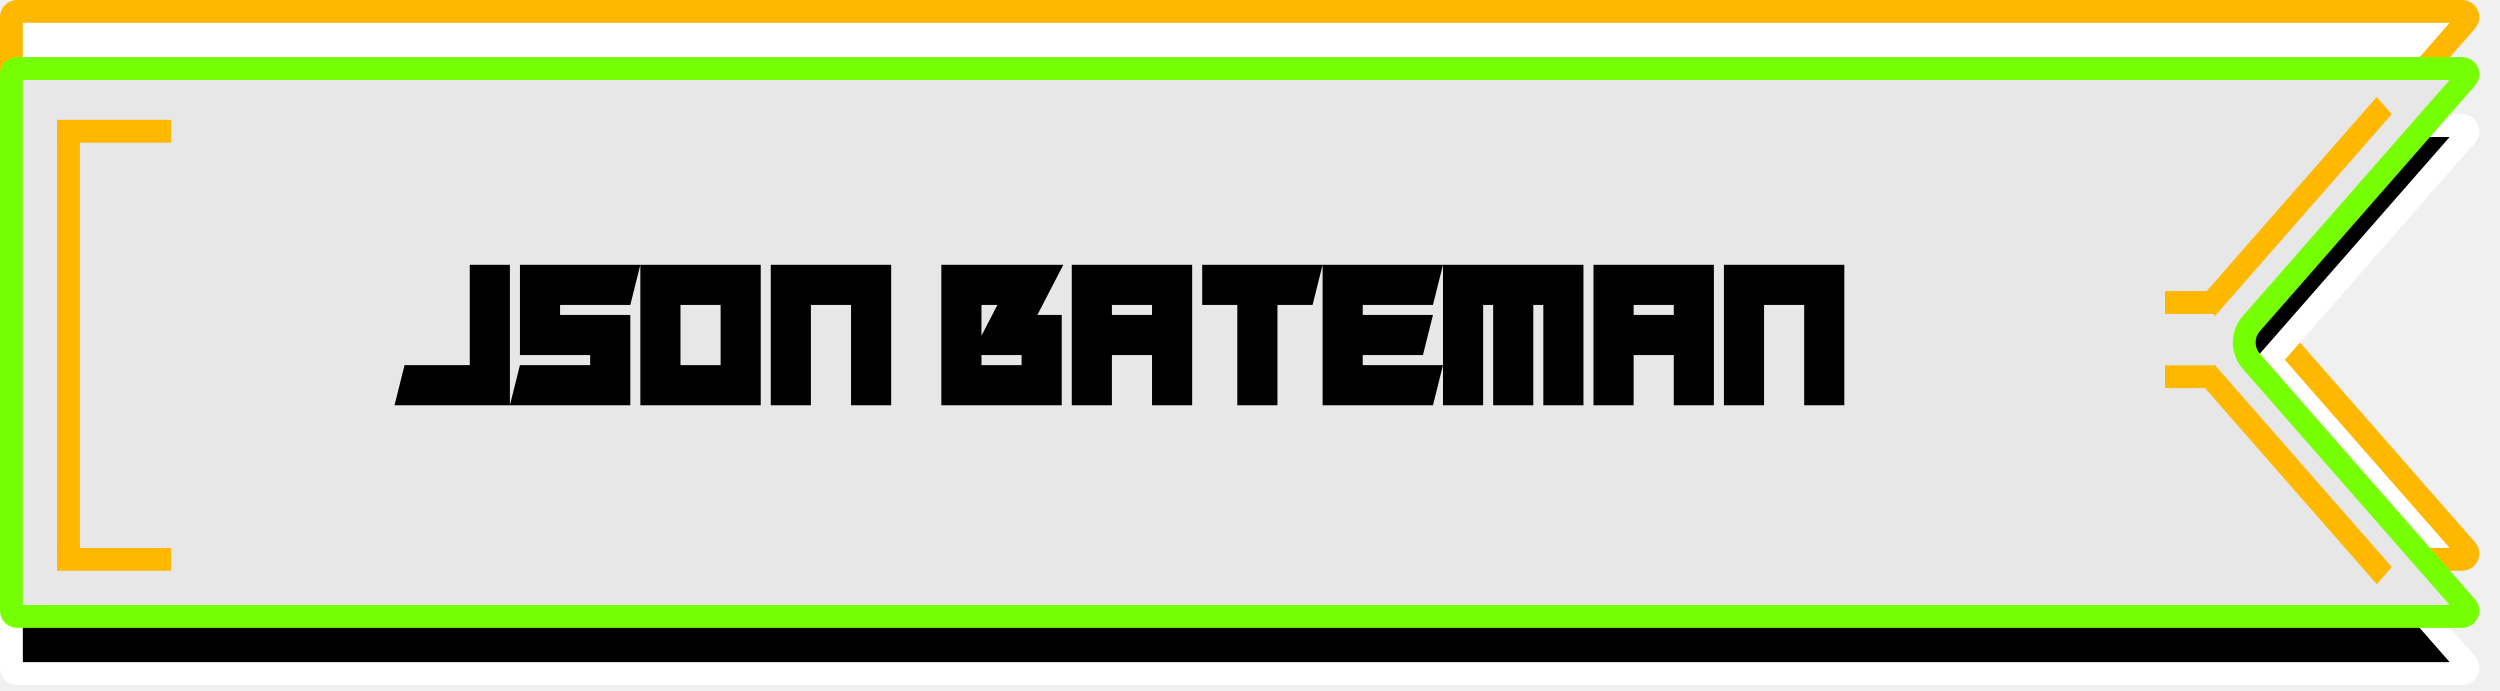
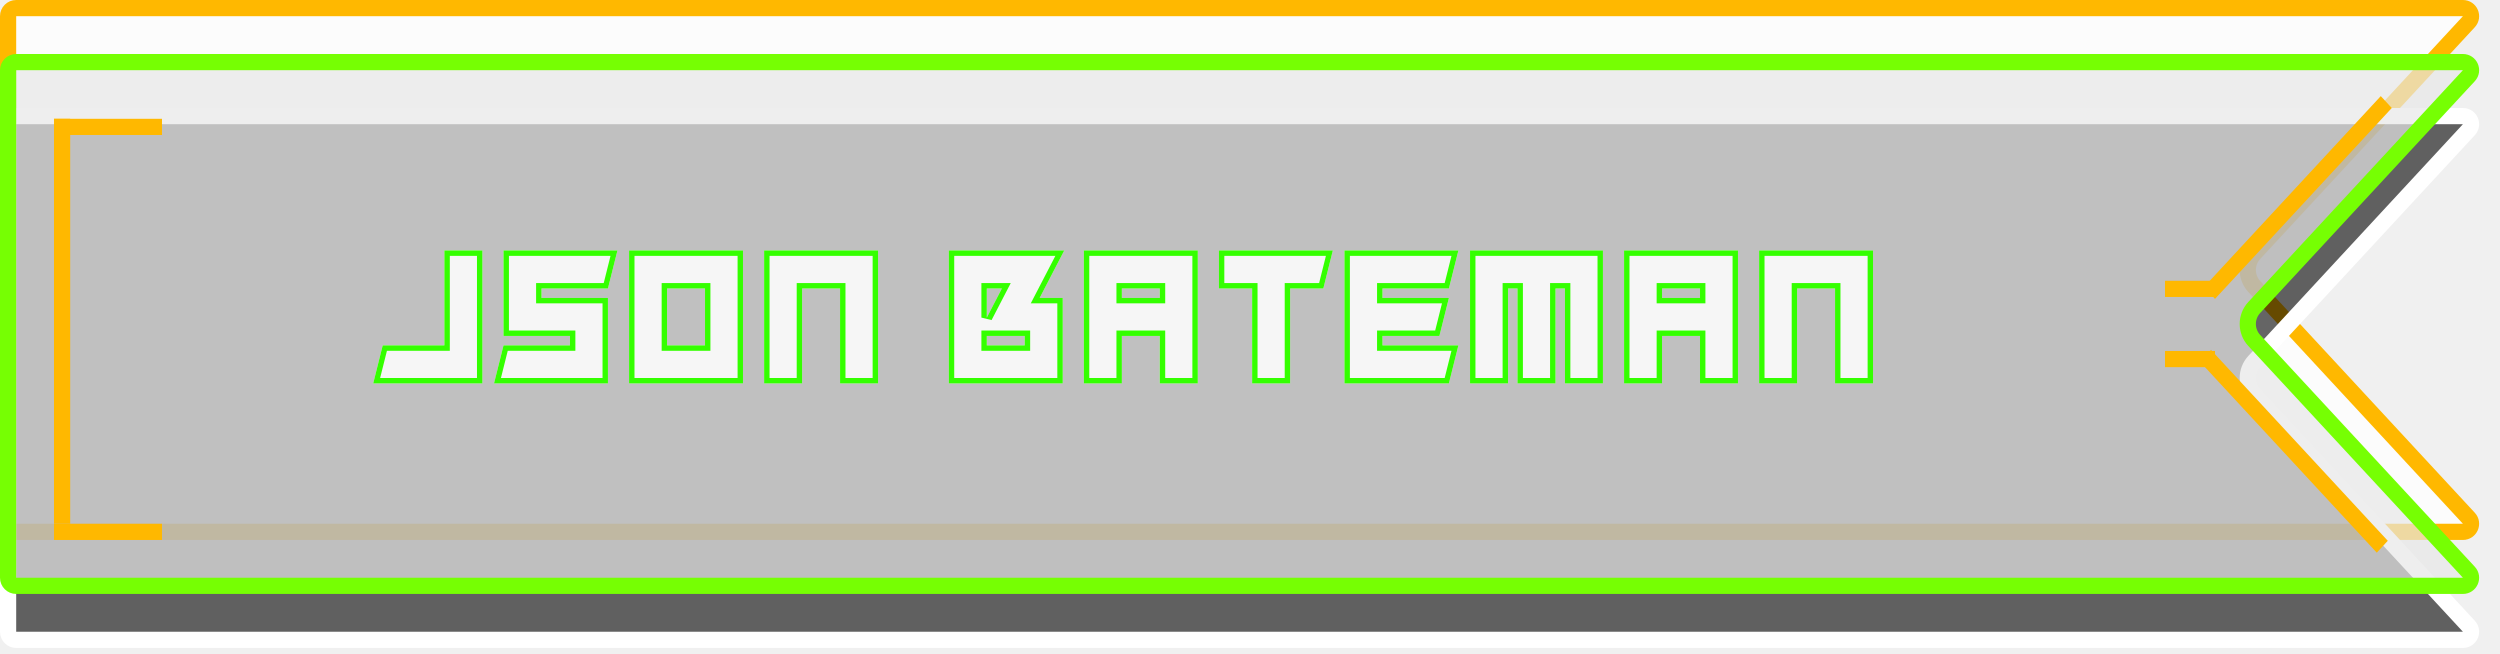
- <svg xmlns="http://www.w3.org/2000/svg" width="438" height="121" viewBox="0 0 438 121" fill="none">
-   <path d="M432.136 3.659L394.427 46.705C392.775 48.591 392.775 51.409 394.427 53.295L432.136 96.341C432.702 96.987 432.243 98 431.384 98H3C2.448 98 2 97.552 2 97V3C2 2.448 2.448 2 3 2H219H431.384C432.243 2 432.702 3.012 432.136 3.659Z" fill="white" stroke="#FFB800" stroke-width="4" />
-   <path d="M432.136 23.659L394.427 66.705C392.775 68.591 392.775 71.409 394.427 73.295L432.136 116.341C432.702 116.988 432.243 118 431.384 118H3C2.448 118 2 117.552 2 117V23C2 22.448 2.448 22 3 22H219H431.384C432.243 22 432.702 23.012 432.136 23.659Z" fill="black" stroke="white" stroke-width="4" />
-   <path d="M432.136 13.659L394.427 56.705C392.775 58.591 392.775 61.409 394.427 63.295L432.136 106.341C432.702 106.988 432.243 108 431.384 108H3C2.448 108 2 107.552 2 107V13C2 12.448 2.448 12 3 12H219H431.384C432.243 12 432.702 13.012 432.136 13.659Z" fill="#E7E7E7" stroke="#76FF03" stroke-width="4" />
-   <line x1="10" y1="23" x2="30" y2="23" stroke="#FFB800" stroke-width="4" />
-   <line x1="12" y1="22" x2="12" y2="97" stroke="#FFB800" stroke-width="4" />
-   <line x1="10" y1="98" x2="30" y2="98" stroke="#FFB800" stroke-width="4" />
-   <line y1="-2" x2="47.002" y2="-2" transform="matrix(0.658931 -0.752204 0.658931 0.752204 388.068 55.3553)" stroke="#FFB800" stroke-width="4" />
-   <line x1="379.308" y1="53" x2="388.068" y2="53" stroke="#FFB800" stroke-width="4" />
-   <line x1="379.308" y1="66" x2="388.068" y2="66" stroke="#FFB800" stroke-width="4" />
-   <line y1="-2" x2="47.002" y2="-2" transform="matrix(0.658931 0.752204 -0.658931 0.752204 385.44 67)" stroke="#FFB800" stroke-width="4" />
-   <path d="M69.121 71L70.879 63.969H82.305V46.391H89.336V71H69.121ZM112.188 46.391L110.43 53.422H98.125V55.18H110.43V71H89.336L91.094 63.969H103.398V62.211H91.094V46.391H112.188ZM126.25 53.422H119.219V63.969H126.25V53.422ZM133.281 46.391V71H112.188V46.391H133.281ZM156.133 71H149.102V53.422H142.07V71H135.039V46.391H156.133V71ZM171.953 53.422V58.818L174.748 53.422H171.953ZM171.953 63.969H178.984V62.211H171.953V63.969ZM164.922 71V46.391H186.297L181.744 55.18H186.016V71H164.922ZM201.836 62.211H194.805V71H187.773V46.391H208.867V71H201.836V62.211ZM194.805 55.18H201.836V53.422H194.805V55.18ZM231.719 46.391L229.961 53.422H223.809V71H216.777V53.422H210.625V46.391H231.719ZM252.812 46.391L251.055 53.422H238.75V55.18H251.055L249.297 62.211H238.75V63.969H252.812L251.055 71H231.719V46.391H252.812ZM277.422 71H270.391V53.422H268.633V71H261.602V53.422H259.844V71H252.812V46.391H277.422V71ZM293.242 62.211H286.211V71H279.18V46.391H300.273V71H293.242V62.211ZM286.211 55.18H293.242V53.422H286.211V55.18ZM323.125 71H316.094V53.422H309.062V71H302.031V46.391H323.125V71Z" fill="black" />
+ <svg xmlns="http://www.w3.org/2000/svg" width="463" height="121" viewBox="0 0 463 121" fill="none">
+   <path d="M457.234 4.019L417.487 46.943C415.889 48.668 415.889 51.332 417.487 53.057L457.234 95.981C458.123 96.941 457.442 98.5 456.133 98.5H3C2.172 98.5 1.5 97.828 1.5 97V3C1.5 2.172 2.172 1.5 3 1.5H231.5H456.133C457.442 1.5 458.123 3.059 457.234 4.019Z" fill="white" fill-opacity="0.8" stroke="#FFB800" stroke-width="3" />
+   <path d="M457.234 24.019L417.487 66.942C415.889 68.668 415.889 71.332 417.487 73.058L457.234 115.981C458.123 116.941 457.442 118.5 456.133 118.5H3C2.172 118.5 1.5 117.828 1.5 117V23C1.5 22.172 2.172 21.5 3 21.5H231.5H456.133C457.442 21.5 458.123 23.059 457.234 24.019Z" fill="black" fill-opacity="0.6" stroke="white" stroke-width="3" />
+   <path d="M457.234 14.019L417.487 56.943C415.889 58.668 415.889 61.332 417.487 63.057L457.234 105.981C458.123 106.941 457.442 108.5 456.133 108.5H3C2.172 108.5 1.5 107.828 1.5 107V13C1.5 12.172 2.172 11.5 3 11.5H231.5H456.133C457.442 11.5 458.123 13.059 457.234 14.019Z" fill="#E7E7E7" fill-opacity="0.7" stroke="#76FF03" stroke-width="3" />
+   <line x1="10" y1="23.5" x2="30" y2="23.5" stroke="#FFB800" stroke-width="3" />
+   <line x1="11.5" y1="22" x2="11.5" y2="97" stroke="#FFB800" stroke-width="3" />
+   <line x1="10" y1="98.5" x2="30" y2="98.5" stroke="#FFB800" stroke-width="3" />
+   <line y1="-1.5" x2="48.185" y2="-1.5" transform="matrix(0.679437 -0.733734 0.679437 0.733734 410.218 55.3553)" stroke="#FFB800" stroke-width="3" />
+   <line x1="400.958" y1="53.5" x2="410.218" y2="53.5" stroke="#FFB800" stroke-width="3" />
+   <line x1="400.958" y1="66.5" x2="410.218" y2="66.5" stroke="#FFB800" stroke-width="3" />
+   <line y1="-1.5" x2="48.185" y2="-1.5" transform="matrix(0.679437 0.733734 -0.679437 0.733734 407.44 67)" stroke="#FFB800" stroke-width="3" />
+   <mask id="path-11-inside-1_63_441" fill="white">
+     <path d="M69.121 71L70.879 63.969H82.305V46.391H89.336V71H69.121ZM114.347 46.391L112.59 53.422H100.285V55.18H112.59V71H91.496L93.254 63.969H105.558V62.211H93.254V46.391H114.347ZM130.57 53.422H123.539V63.969H130.57V53.422ZM137.601 46.391V71H116.507V46.391H137.601ZM162.613 71H155.582V53.422H148.55V71H141.519V46.391H162.613V71ZM182.753 53.422V58.818L185.548 53.422H182.753ZM182.753 63.969H189.784V62.211H182.753V63.969ZM175.722 71V46.391H197.097L192.544 55.18H196.816V71H175.722ZM214.796 62.211H207.765V71H200.733V46.391H221.827V71H214.796V62.211ZM207.765 55.18H214.796V53.422H207.765V55.18ZM246.839 46.391L245.081 53.422H238.929V71H231.897V53.422H225.745V46.391H246.839ZM270.092 46.391L268.335 53.422H256.03V55.18H268.335L266.577 62.211H256.03V63.969H270.092L268.335 71H248.999V46.391H270.092ZM296.862 71H289.831V53.422H288.073V71H281.042V53.422H279.284V71H272.253V46.391H296.862V71ZM314.842 62.211H307.811V71H300.78V46.391H321.873V71H314.842V62.211ZM307.811 55.18H314.842V53.422H307.811V55.18ZM346.885 71H339.854V53.422H332.822V71H325.791V46.391H346.885V71Z" />
+   </mask>
+   <path d="M69.121 71L70.879 63.969H82.305V46.391H89.336V71H69.121ZM114.347 46.391L112.59 53.422H100.285V55.18H112.59V71H91.496L93.254 63.969H105.558V62.211H93.254V46.391H114.347ZM130.57 53.422H123.539V63.969H130.57V53.422ZM137.601 46.391V71H116.507V46.391H137.601ZM162.613 71H155.582V53.422H148.55V71H141.519V46.391H162.613V71ZM182.753 53.422V58.818L185.548 53.422H182.753ZM182.753 63.969H189.784V62.211H182.753V63.969ZM175.722 71V46.391H197.097L192.544 55.18H196.816V71H175.722ZM214.796 62.211H207.765V71H200.733V46.391H221.827V71H214.796V62.211ZM207.765 55.18H214.796V53.422H207.765V55.18ZM246.839 46.391L245.081 53.422H238.929V71H231.897V53.422H225.745V46.391H246.839ZM270.092 46.391L268.335 53.422H256.03V55.18H268.335L266.577 62.211H256.03V63.969H270.092L268.335 71H248.999V46.391H270.092ZM296.862 71H289.831V53.422H288.073V71H281.042V53.422H279.284V71H272.253V46.391H296.862V71ZM314.842 62.211H307.811V71H300.78V46.391H321.873V71H314.842V62.211ZM307.811 55.18H314.842V53.422H307.811V55.18ZM346.885 71H339.854V53.422H332.822V71H325.791V46.391H346.885V71Z" fill="white" fill-opacity="0.85" />
+   <path d="M69.121 71L68.151 70.757L67.84 72H69.121V71ZM70.879 63.969V62.969H70.098L69.909 63.726L70.879 63.969ZM82.305 63.969V64.969H83.305V63.969H82.305ZM82.305 46.391V45.391H81.305V46.391H82.305ZM89.336 46.391H90.336V45.391H89.336V46.391ZM89.336 71V72H90.336V71H89.336ZM70.091 71.243L71.849 64.211L69.909 63.726L68.151 70.757L70.091 71.243ZM70.879 64.969H82.305V62.969H70.879V64.969ZM83.305 63.969V46.391H81.305V63.969H83.305ZM82.305 47.391H89.336V45.391H82.305V47.391ZM88.336 46.391V71H90.336V46.391H88.336ZM89.336 70H69.121V72H89.336V70ZM114.347 46.391L115.318 46.633L115.628 45.391H114.347V46.391ZM112.59 53.422V54.422H113.37L113.56 53.664L112.59 53.422ZM100.285 53.422V52.422H99.285V53.422H100.285ZM100.285 55.18H99.285V56.18H100.285V55.18ZM112.59 55.18H113.59V54.18H112.59V55.18ZM112.59 71V72H113.59V71H112.59ZM91.496 71L90.526 70.757L90.215 72H91.496V71ZM93.254 63.969V62.969H92.473L92.284 63.726L93.254 63.969ZM105.558 63.969V64.969H106.558V63.969H105.558ZM105.558 62.211H106.558V61.211H105.558V62.211ZM93.254 62.211H92.254V63.211H93.254V62.211ZM93.254 46.391V45.391H92.254V46.391H93.254ZM113.377 46.148L111.62 53.179L113.56 53.664L115.318 46.633L113.377 46.148ZM112.59 52.422H100.285V54.422H112.59V52.422ZM99.285 53.422V55.18H101.285V53.422H99.285ZM100.285 56.18H112.59V54.18H100.285V56.18ZM111.59 55.18V71H113.59V55.18H111.59ZM112.59 70H91.496V72H112.59V70ZM92.466 71.243L94.224 64.211L92.284 63.726L90.526 70.757L92.466 71.243ZM93.254 64.969H105.558V62.969H93.254V64.969ZM106.558 63.969V62.211H104.558V63.969H106.558ZM105.558 61.211H93.254V63.211H105.558V61.211ZM94.254 62.211V46.391H92.254V62.211H94.254ZM93.254 47.391H114.347V45.391H93.254V47.391ZM130.57 53.422H131.57V52.422H130.57V53.422ZM123.539 53.422V52.422H122.539V53.422H123.539ZM123.539 63.969H122.539V64.969H123.539V63.969ZM130.57 63.969V64.969H131.57V63.969H130.57ZM137.601 46.391H138.601V45.391H137.601V46.391ZM137.601 71V72H138.601V71H137.601ZM116.507 71H115.507V72H116.507V71ZM116.507 46.391V45.391H115.507V46.391H116.507ZM130.57 52.422H123.539V54.422H130.57V52.422ZM122.539 53.422V63.969H124.539V53.422H122.539ZM123.539 64.969H130.57V62.969H123.539V64.969ZM131.57 63.969V53.422H129.57V63.969H131.57ZM136.601 46.391V71H138.601V46.391H136.601ZM137.601 70H116.507V72H137.601V70ZM117.507 71V46.391H115.507V71H117.507ZM116.507 47.391H137.601V45.391H116.507V47.391ZM162.613 71V72H163.613V71H162.613ZM155.582 71H154.582V72H155.582V71ZM155.582 53.422H156.582V52.422H155.582V53.422ZM148.55 53.422V52.422H147.55V53.422H148.55ZM148.55 71V72H149.55V71H148.55ZM141.519 71H140.519V72H141.519V71ZM141.519 46.391V45.391H140.519V46.391H141.519ZM162.613 46.391H163.613V45.391H162.613V46.391ZM162.613 70H155.582V72H162.613V70ZM156.582 71V53.422H154.582V71H156.582ZM155.582 52.422H148.55V54.422H155.582V52.422ZM147.55 53.422V71H149.55V53.422H147.55ZM148.55 70H141.519V72H148.55V70ZM142.519 71V46.391H140.519V71H142.519ZM141.519 47.391H162.613V45.391H141.519V47.391ZM161.613 46.391V71H163.613V46.391H161.613ZM182.753 53.422V52.422H181.753V53.422H182.753ZM182.753 58.818H181.753L183.641 59.278L182.753 58.818ZM185.548 53.422L186.436 53.882L187.192 52.422H185.548V53.422ZM182.753 63.969H181.753V64.969H182.753V63.969ZM189.784 63.969V64.969H190.784V63.969H189.784ZM189.784 62.211H190.784V61.211H189.784V62.211ZM182.753 62.211V61.211H181.753V62.211H182.753ZM175.722 71H174.722V72H175.722V71ZM175.722 46.391V45.391H174.722V46.391H175.722ZM197.097 46.391L197.985 46.851L198.741 45.391H197.097V46.391ZM192.544 55.18L191.656 54.72L190.9 56.18H192.544V55.18ZM196.816 55.18H197.816V54.18H196.816V55.18ZM196.816 71V72H197.816V71H196.816ZM181.753 53.422V58.818H183.753V53.422H181.753ZM183.641 59.278L186.436 53.882L184.66 52.962L181.865 58.358L183.641 59.278ZM185.548 52.422H182.753V54.422H185.548V52.422ZM182.753 64.969H189.784V62.969H182.753V64.969ZM190.784 63.969V62.211H188.784V63.969H190.784ZM189.784 61.211H182.753V63.211H189.784V61.211ZM181.753 62.211V63.969H183.753V62.211H181.753ZM176.722 71V46.391H174.722V71H176.722ZM175.722 47.391H197.097V45.391H175.722V47.391ZM196.209 45.931L191.656 54.72L193.432 55.64L197.985 46.851L196.209 45.931ZM192.544 56.18H196.816V54.18H192.544V56.18ZM195.816 55.18V71H197.816V55.18H195.816ZM196.816 70H175.722V72H196.816V70ZM214.796 62.211H215.796V61.211H214.796V62.211ZM207.765 62.211V61.211H206.765V62.211H207.765ZM207.765 71V72H208.765V71H207.765ZM200.733 71H199.733V72H200.733V71ZM200.733 46.391V45.391H199.733V46.391H200.733ZM221.827 46.391H222.827V45.391H221.827V46.391ZM221.827 71V72H222.827V71H221.827ZM214.796 71H213.796V72H214.796V71ZM207.765 55.18H206.765V56.18H207.765V55.18ZM214.796 55.18V56.18H215.796V55.18H214.796ZM214.796 53.422H215.796V52.422H214.796V53.422ZM207.765 53.422V52.422H206.765V53.422H207.765ZM214.796 61.211H207.765V63.211H214.796V61.211ZM206.765 62.211V71H208.765V62.211H206.765ZM207.765 70H200.733V72H207.765V70ZM201.733 71V46.391H199.733V71H201.733ZM200.733 47.391H221.827V45.391H200.733V47.391ZM220.827 46.391V71H222.827V46.391H220.827ZM221.827 70H214.796V72H221.827V70ZM215.796 71V62.211H213.796V71H215.796ZM207.765 56.18H214.796V54.18H207.765V56.18ZM215.796 55.18V53.422H213.796V55.18H215.796ZM214.796 52.422H207.765V54.422H214.796V52.422ZM206.765 53.422V55.18H208.765V53.422H206.765ZM246.839 46.391L247.809 46.633L248.12 45.391H246.839V46.391ZM245.081 53.422V54.422H245.862L246.051 53.664L245.081 53.422ZM238.929 53.422V52.422H237.929V53.422H238.929ZM238.929 71V72H239.929V71H238.929ZM231.897 71H230.897V72H231.897V71ZM231.897 53.422H232.897V52.422H231.897V53.422ZM225.745 53.422H224.745V54.422H225.745V53.422ZM225.745 46.391V45.391H224.745V46.391H225.745ZM245.869 46.148L244.111 53.179L246.051 53.664L247.809 46.633L245.869 46.148ZM245.081 52.422H238.929V54.422H245.081V52.422ZM237.929 53.422V71H239.929V53.422H237.929ZM238.929 70H231.897V72H238.929V70ZM232.897 71V53.422H230.897V71H232.897ZM231.897 52.422H225.745V54.422H231.897V52.422ZM226.745 53.422V46.391H224.745V53.422H226.745ZM225.745 47.391H246.839V45.391H225.745V47.391ZM270.092 46.391L271.063 46.633L271.373 45.391H270.092V46.391ZM268.335 53.422V54.422H269.115L269.305 53.664L268.335 53.422ZM256.03 53.422V52.422H255.03V53.422H256.03ZM256.03 55.18H255.03V56.18H256.03V55.18ZM268.335 55.18L269.305 55.422L269.615 54.18H268.335V55.18ZM266.577 62.211V63.211H267.358L267.547 62.453L266.577 62.211ZM256.03 62.211V61.211H255.03V62.211H256.03ZM256.03 63.969H255.03V64.969H256.03V63.969ZM270.092 63.969L271.063 64.211L271.373 62.969H270.092V63.969ZM268.335 71V72H269.115L269.305 71.243L268.335 71ZM248.999 71H247.999V72H248.999V71ZM248.999 46.391V45.391H247.999V46.391H248.999ZM269.122 46.148L267.365 53.179L269.305 53.664L271.063 46.633L269.122 46.148ZM268.335 52.422H256.03V54.422H268.335V52.422ZM255.03 53.422V55.18H257.03V53.422H255.03ZM256.03 56.18H268.335V54.18H256.03V56.18ZM267.365 54.937L265.607 61.968L267.547 62.453L269.305 55.422L267.365 54.937ZM266.577 61.211H256.03V63.211H266.577V61.211ZM255.03 62.211V63.969H257.03V62.211H255.03ZM256.03 64.969H270.092V62.969H256.03V64.969ZM269.122 63.726L267.365 70.757L269.305 71.243L271.063 64.211L269.122 63.726ZM268.335 70H248.999V72H268.335V70ZM249.999 71V46.391H247.999V71H249.999ZM248.999 47.391H270.092V45.391H248.999V47.391ZM296.862 71V72H297.862V71H296.862ZM289.831 71H288.831V72H289.831V71ZM289.831 53.422H290.831V52.422H289.831V53.422ZM288.073 53.422V52.422H287.073V53.422H288.073ZM288.073 71V72H289.073V71H288.073ZM281.042 71H280.042V72H281.042V71ZM281.042 53.422H282.042V52.422H281.042V53.422ZM279.284 53.422V52.422H278.284V53.422H279.284ZM279.284 71V72H280.284V71H279.284ZM272.253 71H271.253V72H272.253V71ZM272.253 46.391V45.391H271.253V46.391H272.253ZM296.862 46.391H297.862V45.391H296.862V46.391ZM296.862 70H289.831V72H296.862V70ZM290.831 71V53.422H288.831V71H290.831ZM289.831 52.422H288.073V54.422H289.831V52.422ZM287.073 53.422V71H289.073V53.422H287.073ZM288.073 70H281.042V72H288.073V70ZM282.042 71V53.422H280.042V71H282.042ZM281.042 52.422H279.284V54.422H281.042V52.422ZM278.284 53.422V71H280.284V53.422H278.284ZM279.284 70H272.253V72H279.284V70ZM273.253 71V46.391H271.253V71H273.253ZM272.253 47.391H296.862V45.391H272.253V47.391ZM295.862 46.391V71H297.862V46.391H295.862ZM314.842 62.211H315.842V61.211H314.842V62.211ZM307.811 62.211V61.211H306.811V62.211H307.811ZM307.811 71V72H308.811V71H307.811ZM300.78 71H299.78V72H300.78V71ZM300.78 46.391V45.391H299.78V46.391H300.78ZM321.873 46.391H322.873V45.391H321.873V46.391ZM321.873 71V72H322.873V71H321.873ZM314.842 71H313.842V72H314.842V71ZM307.811 55.18H306.811V56.18H307.811V55.18ZM314.842 55.18V56.18H315.842V55.18H314.842ZM314.842 53.422H315.842V52.422H314.842V53.422ZM307.811 53.422V52.422H306.811V53.422H307.811ZM314.842 61.211H307.811V63.211H314.842V61.211ZM306.811 62.211V71H308.811V62.211H306.811ZM307.811 70H300.78V72H307.811V70ZM301.78 71V46.391H299.78V71H301.78ZM300.78 47.391H321.873V45.391H300.78V47.391ZM320.873 46.391V71H322.873V46.391H320.873ZM321.873 70H314.842V72H321.873V70ZM315.842 71V62.211H313.842V71H315.842ZM307.811 56.18H314.842V54.18H307.811V56.18ZM315.842 55.18V53.422H313.842V55.18H315.842ZM314.842 52.422H307.811V54.422H314.842V52.422ZM306.811 53.422V55.18H308.811V53.422H306.811ZM346.885 71V72H347.885V71H346.885ZM339.854 71H338.854V72H339.854V71ZM339.854 53.422H340.854V52.422H339.854V53.422ZM332.822 53.422V52.422H331.822V53.422H332.822ZM332.822 71V72H333.822V71H332.822ZM325.791 71H324.791V72H325.791V71ZM325.791 46.391V45.391H324.791V46.391H325.791ZM346.885 46.391H347.885V45.391H346.885V46.391ZM346.885 70H339.854V72H346.885V70ZM340.854 71V53.422H338.854V71H340.854ZM339.854 52.422H332.822V54.422H339.854V52.422ZM331.822 53.422V71H333.822V53.422H331.822ZM332.822 70H325.791V72H332.822V70ZM326.791 71V46.391H324.791V71H326.791ZM325.791 47.391H346.885V45.391H325.791V47.391ZM345.885 46.391V71H347.885V46.391H345.885Z" fill="#34FF00" mask="url(#path-11-inside-1_63_441)" />
</svg>
